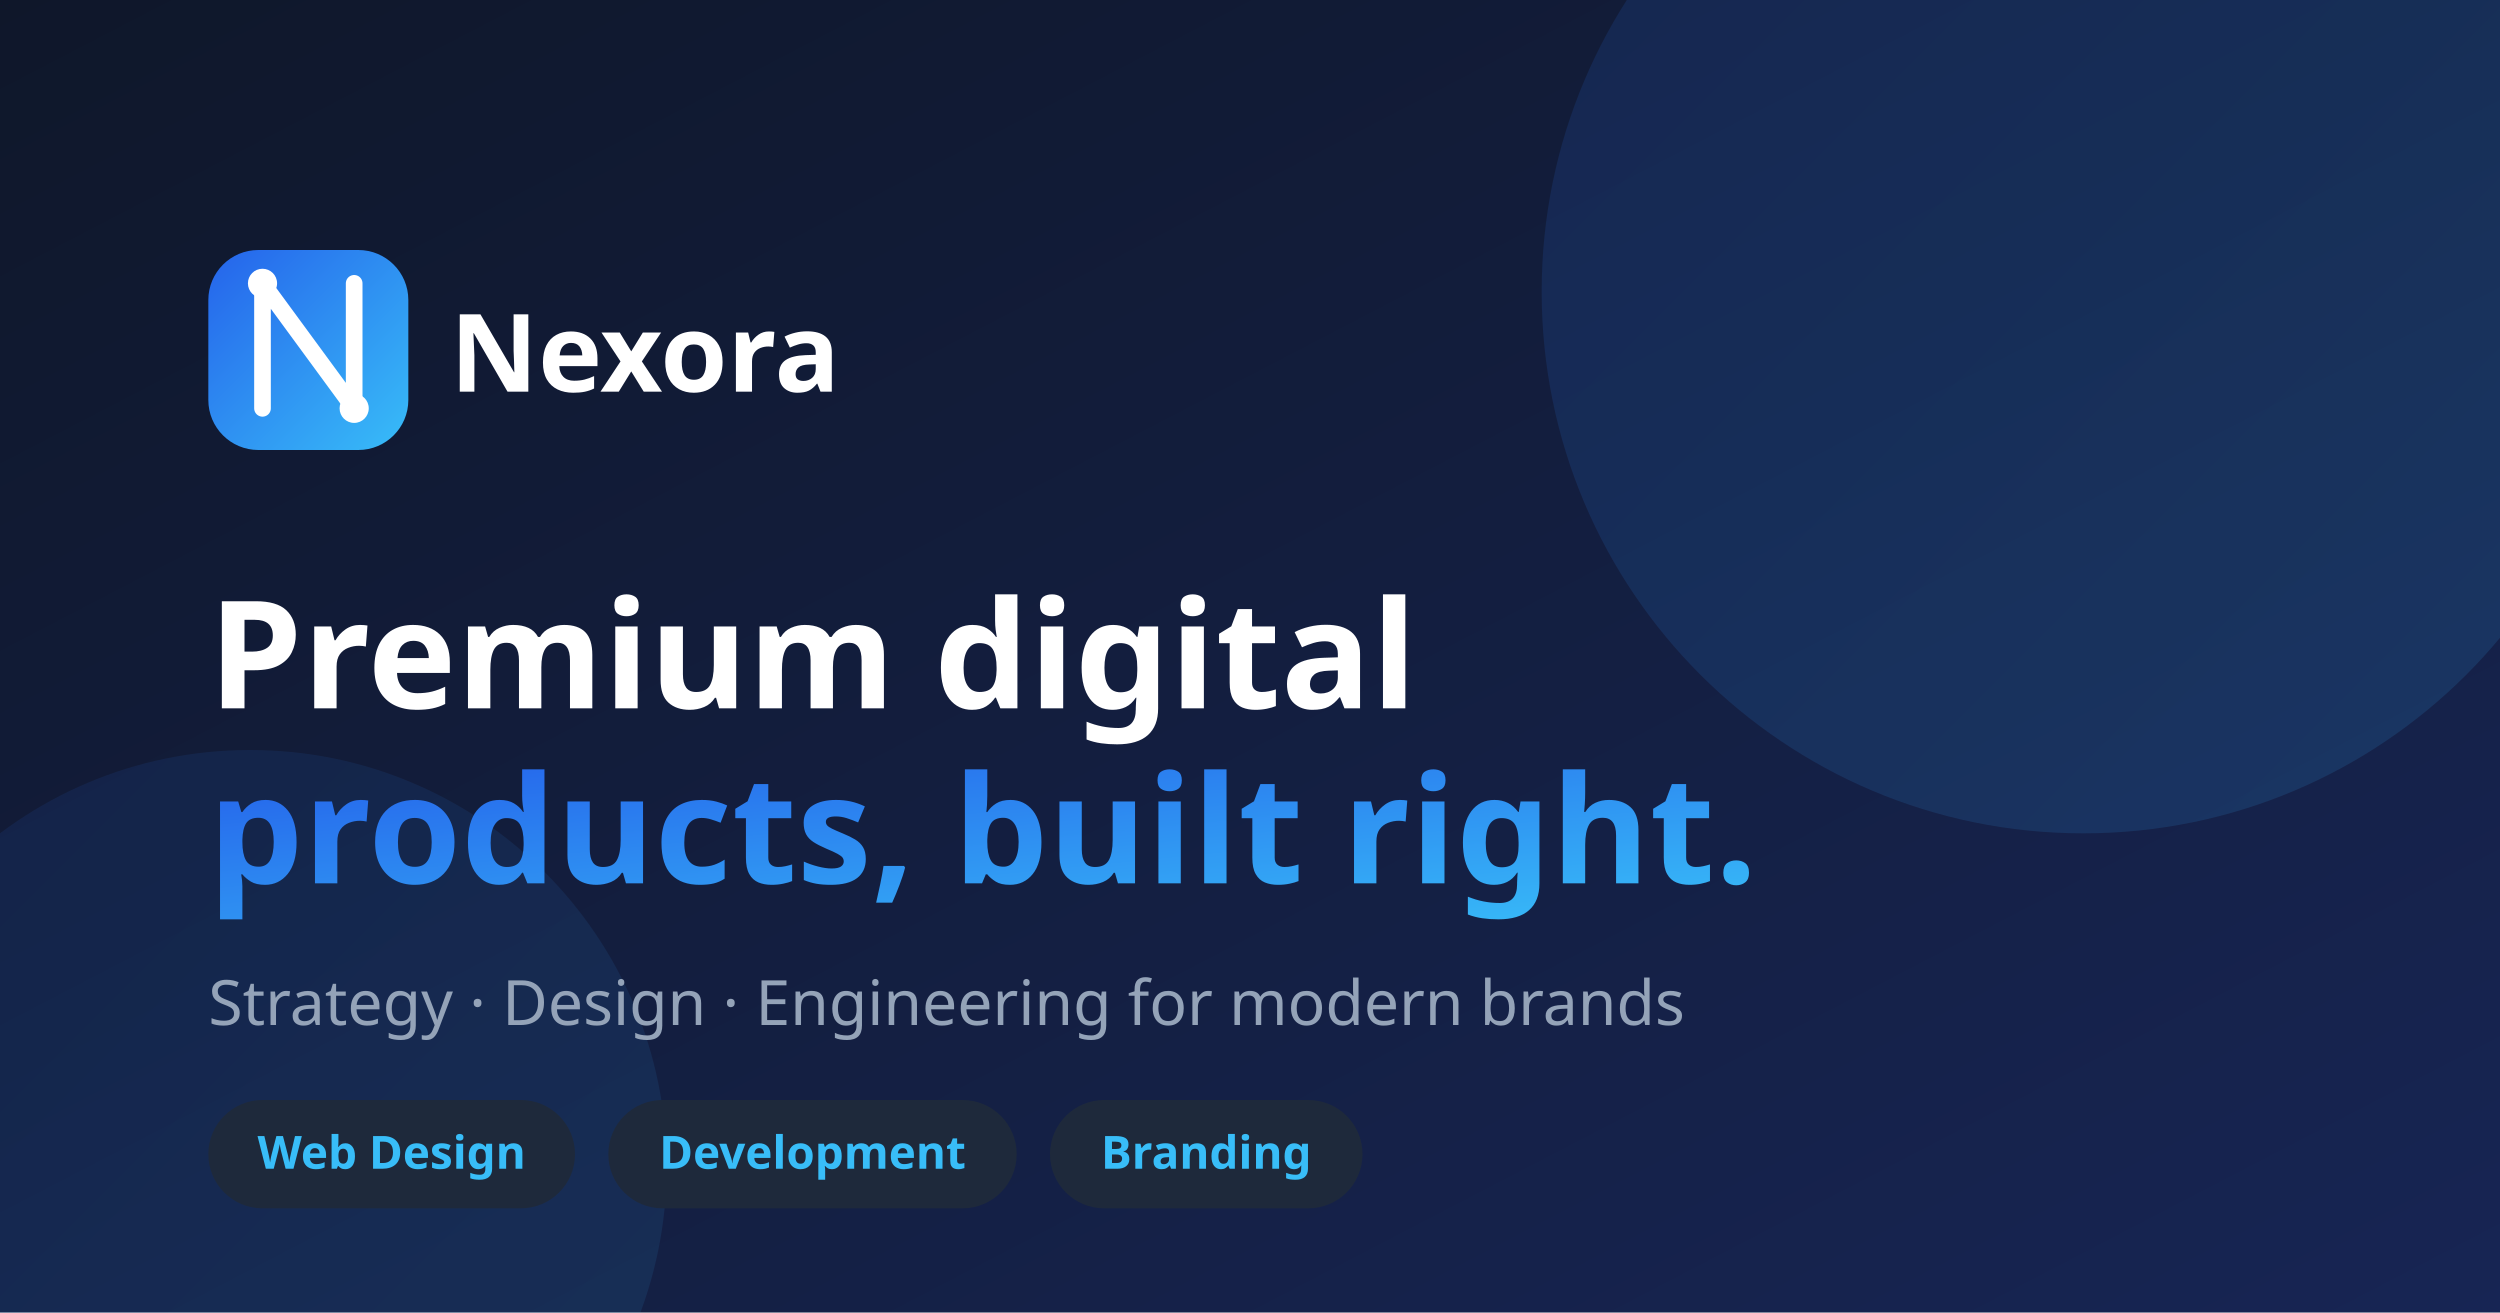
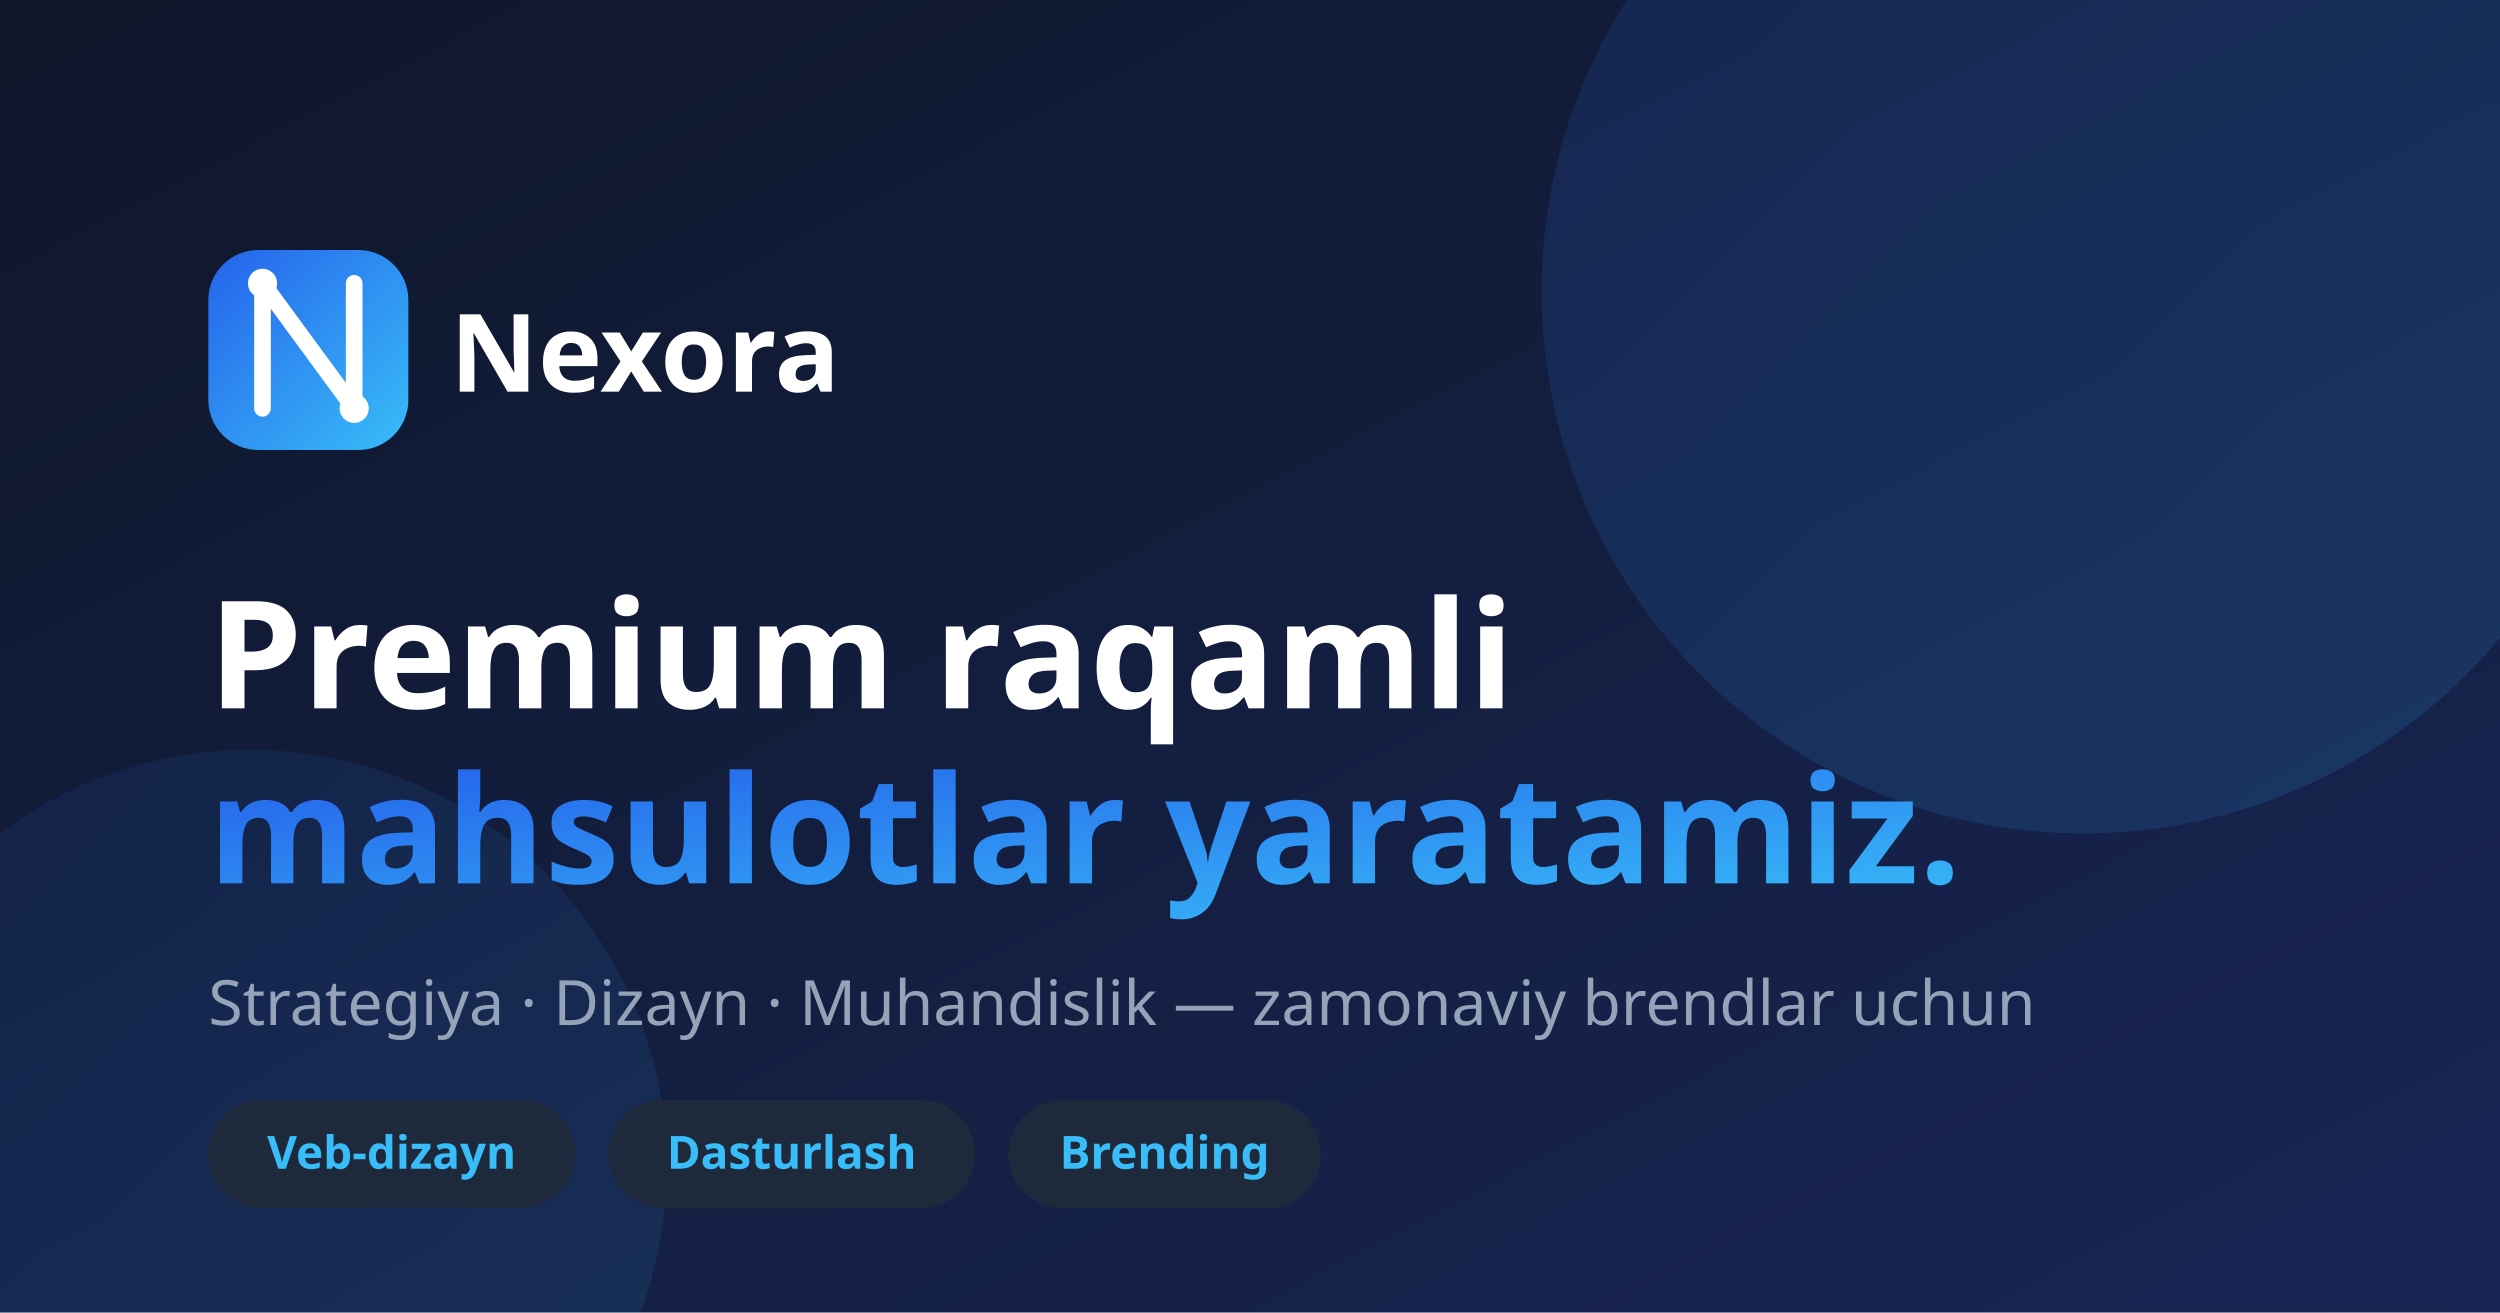
<svg xmlns="http://www.w3.org/2000/svg" viewBox="0 0 1200 630" width="1200" height="630" fill="none" role="img" aria-label="Nexora — Premium Digital Studio">
  <defs>
    <linearGradient id="og-bg" x1="0" y1="0" x2="1" y2="1">
      <stop offset="0" stop-color="#0F172A" />
      <stop offset="1" stop-color="#172554" />
    </linearGradient>
    <linearGradient id="og-accent" x1="0" y1="0" x2="1" y2="1">
      <stop offset="0" stop-color="#2563EB" />
      <stop offset="1" stop-color="#38BDF8" />
    </linearGradient>
  </defs>
  <rect width="1200" height="630" fill="url(#og-bg)" />
  <circle cx="1000" cy="140" r="260" fill="url(#og-accent)" opacity="0.14" />
  <circle cx="120" cy="560" r="200" fill="url(#og-accent)" opacity="0.10" />
  <rect x="100" y="120" width="96" height="96" rx="24" fill="url(#og-accent)" />
  <path d="M126 196V136l44 60V136" fill="none" stroke="#FFFFFF" stroke-width="8" stroke-linecap="round" stroke-linejoin="round" />
  <circle cx="126" cy="136" r="7" fill="#FFFFFF" />
  <circle cx="170" cy="196" r="7" fill="#FFFFFF" />
  <text x="216" y="188" font-family="Poppins, sans-serif" font-size="52" font-weight="800" fill="#FFFFFF">Nexora</text>
-   <text x="100" y="340" font-family="Poppins, sans-serif" font-size="72" font-weight="800" fill="#FFFFFF">Premium digital</text>
-   <text x="100" y="424" font-family="Poppins, sans-serif" font-size="72" font-weight="800" fill="url(#og-accent)">products, built right.</text>
-   <text x="100" y="492" font-family="Poppins, sans-serif" font-size="30" font-weight="400" fill="#94A3B8">Strategy · Design · Engineering for modern brands</text>
+   <text x="100" y="340" font-family="Poppins, sans-serif" font-size="72" font-weight="800" fill="#FFFFFF">Premium raqamli</text>
+   <text x="100" y="424" font-family="Poppins, sans-serif" font-size="72" font-weight="800" fill="url(#og-accent)">mahsulotlar yaratamiz.</text>
+   <text x="100" y="492" font-family="Poppins, sans-serif" font-size="30" font-weight="400" fill="#94A3B8">Strategiya · Dizayn · Muhandislik — zamonaviy brendlar uchun</text>
  <rect x="100" y="528" width="176" height="52" rx="26" fill="#1E293B" />
-   <text x="188" y="561" font-family="Poppins, sans-serif" font-size="22" font-weight="600" fill="#38BDF8" text-anchor="middle">Web Design</text>
-   <rect x="292" y="528" width="196" height="52" rx="26" fill="#1E293B" />
-   <text x="390" y="561" font-family="Poppins, sans-serif" font-size="22" font-weight="600" fill="#38BDF8" text-anchor="middle">Development</text>
-   <rect x="504" y="528" width="150" height="52" rx="26" fill="#1E293B" />
-   <text x="579" y="561" font-family="Poppins, sans-serif" font-size="22" font-weight="600" fill="#38BDF8" text-anchor="middle">Branding</text>
+   <text x="188" y="561" font-family="Poppins, sans-serif" font-size="22" font-weight="600" fill="#38BDF8" text-anchor="middle">Veb-dizayn</text>
+   <rect x="292" y="528" width="176" height="52" rx="26" fill="#1E293B" />
+   <text x="380" y="561" font-family="Poppins, sans-serif" font-size="22" font-weight="600" fill="#38BDF8" text-anchor="middle">Dasturlash</text>
+   <rect x="484" y="528" width="150" height="52" rx="26" fill="#1E293B" />
+   <text x="559" y="561" font-family="Poppins, sans-serif" font-size="22" font-weight="600" fill="#38BDF8" text-anchor="middle">Brending</text>
</svg>
